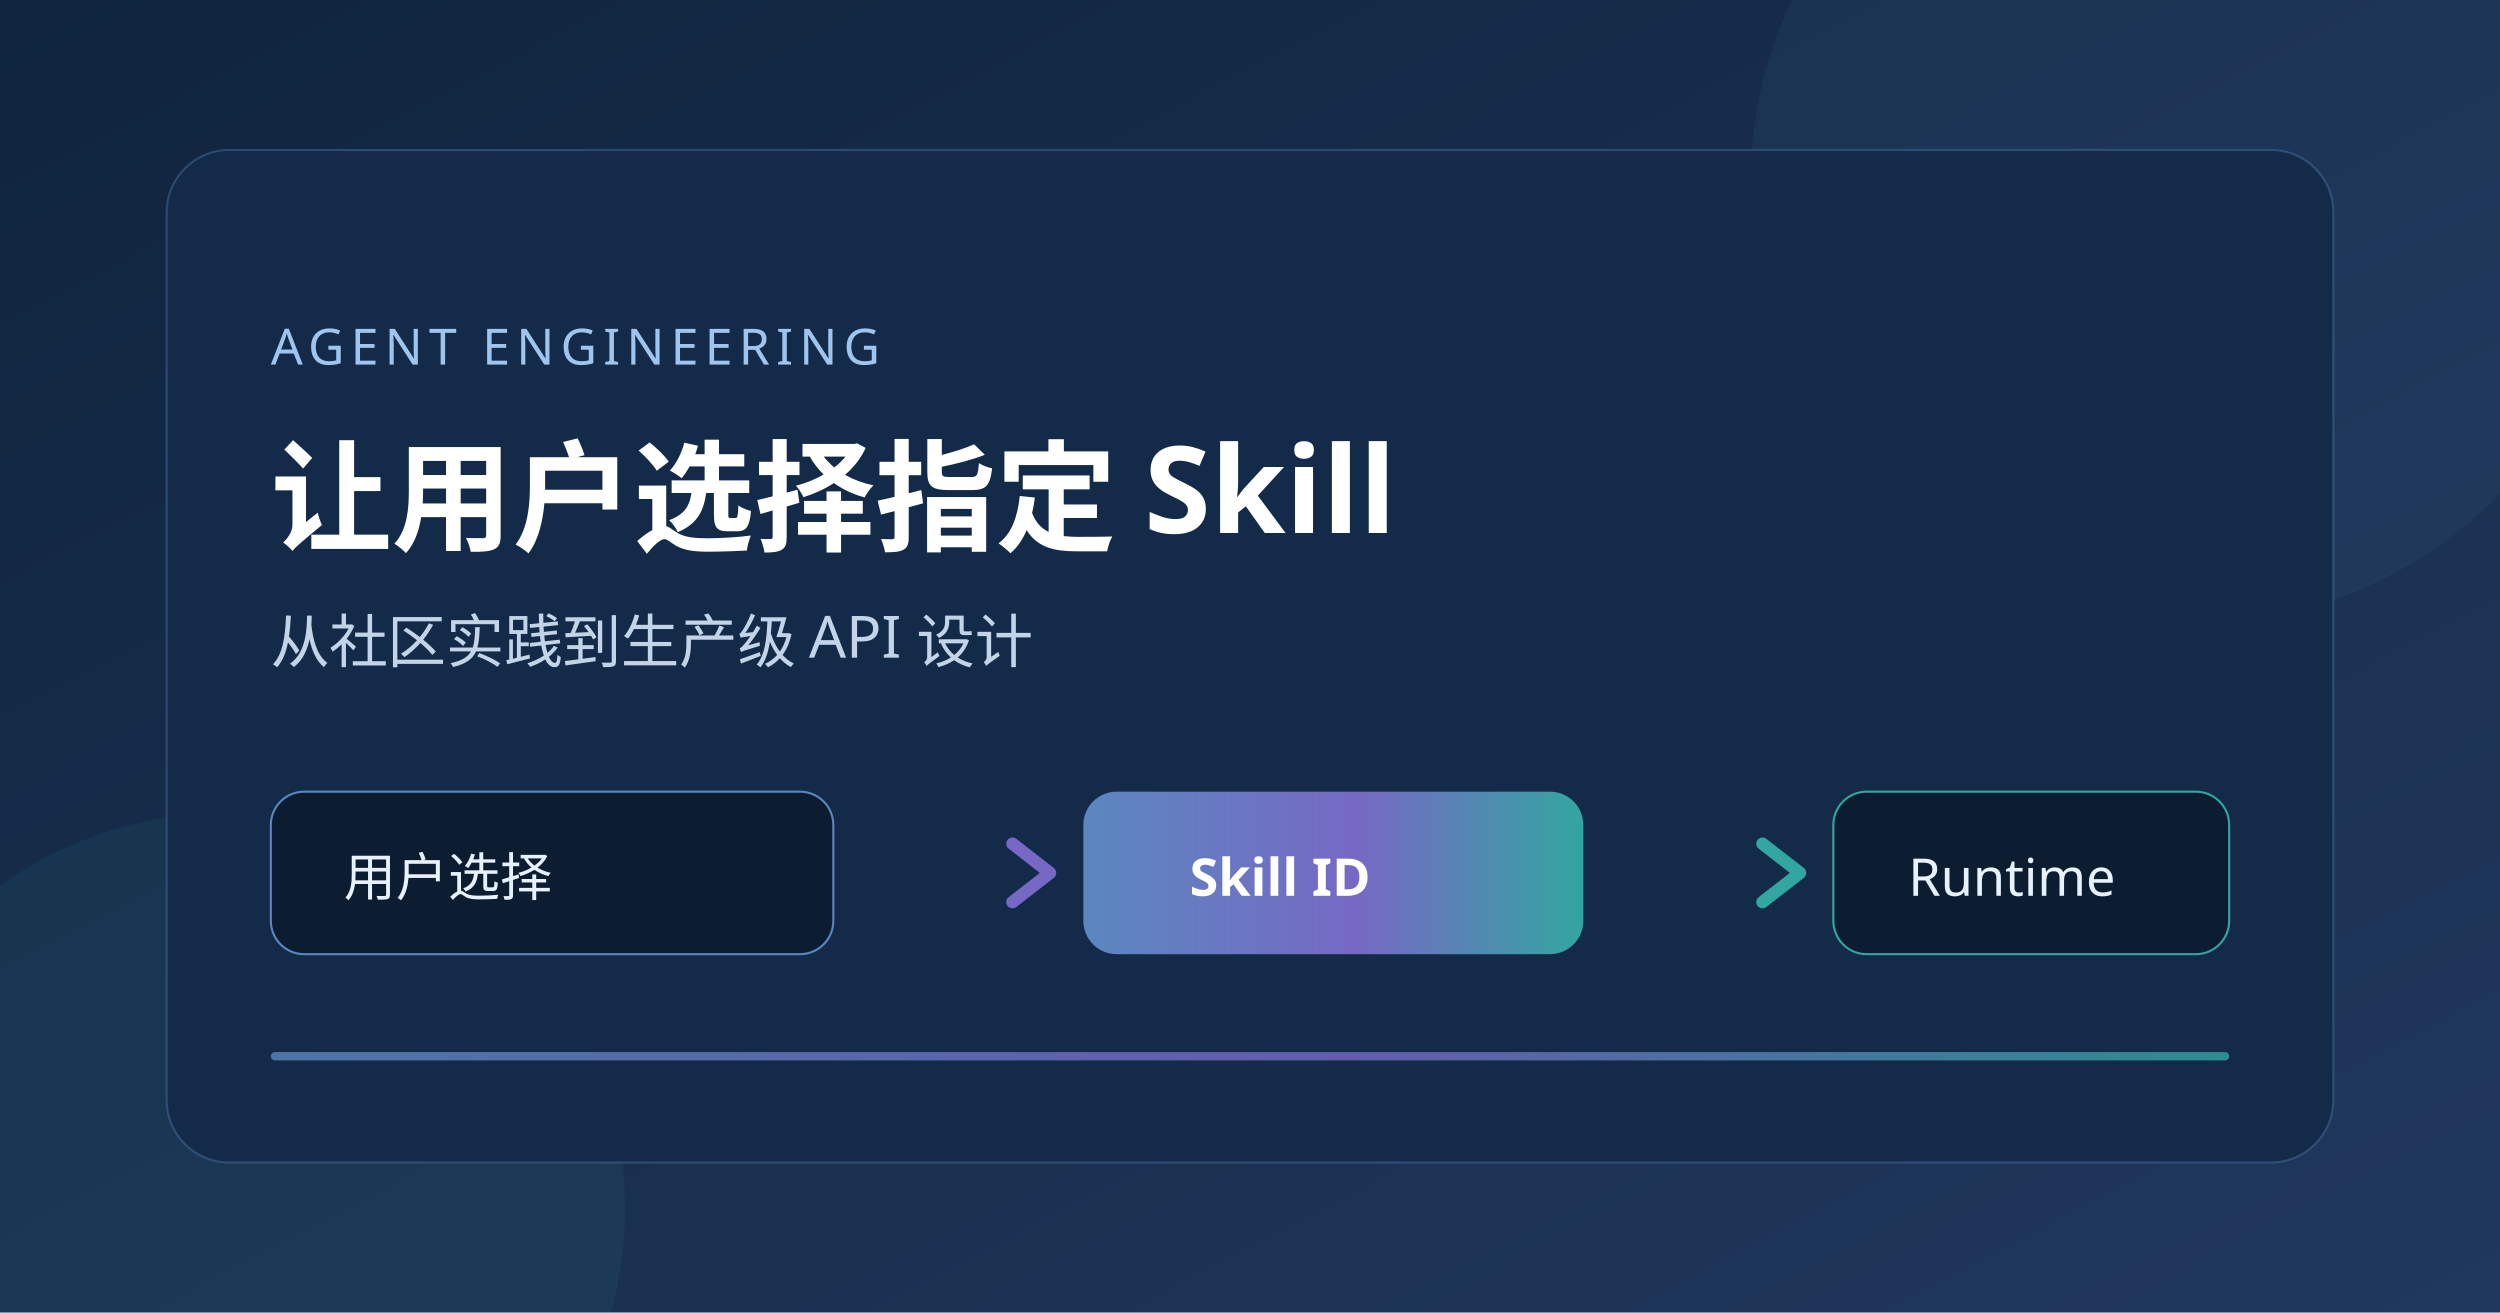
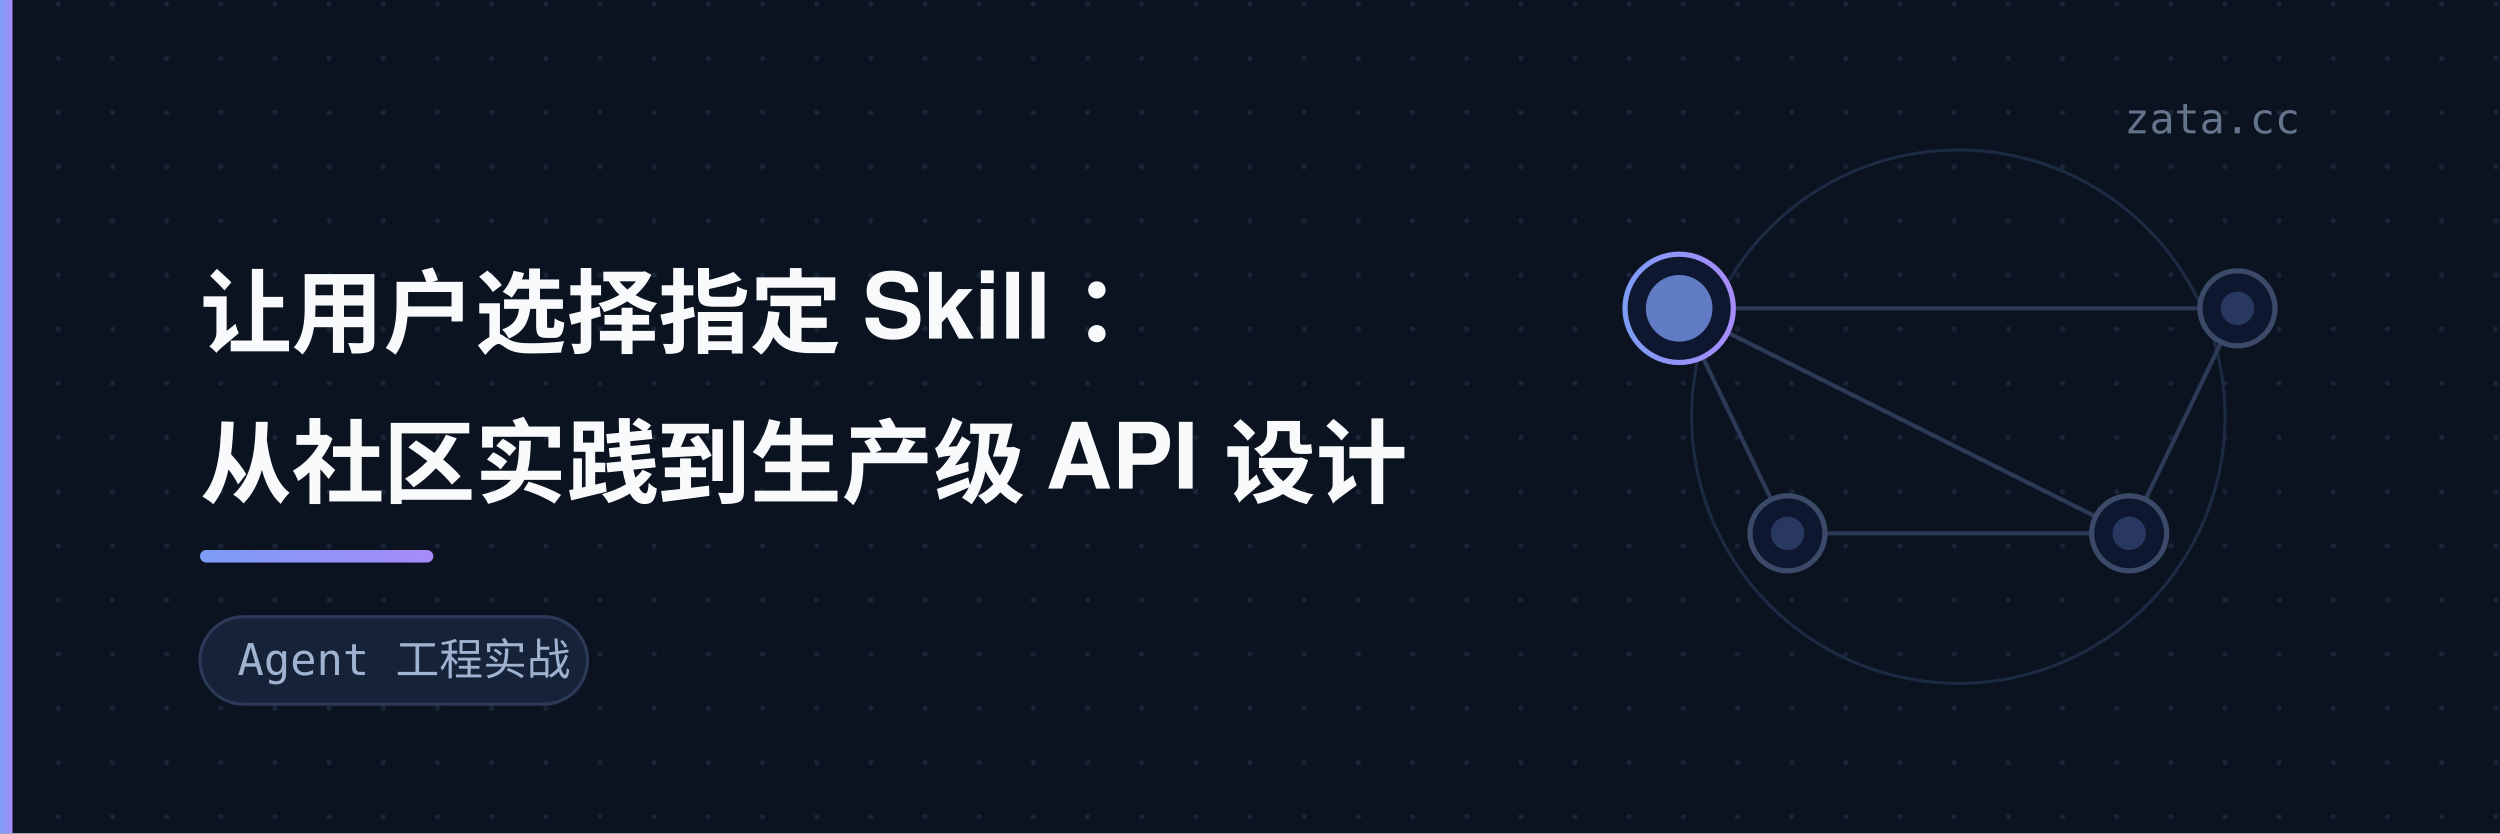
- <svg xmlns="http://www.w3.org/2000/svg" width="1200" height="630" viewBox="0 0 1200 630" role="img" aria-labelledby="title desc">
+ <svg xmlns="http://www.w3.org/2000/svg" width="1200" height="400" viewBox="0 0 1200 400" role="img" aria-label="让用户选择指定 Skill：从社区实践到生产级 API 设计">
  <defs>
-     <linearGradient id="background" x1="0" y1="0" x2="1" y2="1">
-       <stop offset="0" stop-color="#10243e" />
-       <stop offset="1" stop-color="#20385d" />
+     <linearGradient id="accent" x1="0%" y1="0%" x2="100%" y2="0%">
+       <stop offset="0%" stop-color="#7C9CF5" />
+       <stop offset="100%" stop-color="#A78BFA" />
    </linearGradient>
-     <linearGradient id="accent" x1="0" y1="0" x2="1" y2="0">
-       <stop offset="0" stop-color="#5b87bf" />
-       <stop offset="0.55" stop-color="#7768c5" />
-       <stop offset="1" stop-color="#32a6a0" />
-     </linearGradient>
+     <pattern id="dots" width="26" height="26" patternUnits="userSpaceOnUse">
+       <circle cx="2" cy="2" r="1.3" fill="#26324a" />
+     </pattern>
  </defs>
-   <rect width="1200" height="630" fill="url(#background)" />
-   <circle cx="1050" cy="90" r="210" fill="#5b87bf" opacity="0.08" />
-   <circle cx="110" cy="580" r="190" fill="#32a6a0" opacity="0.08" />
-   <rect x="80" y="72" width="1040" height="486" rx="30" fill="#132b49" stroke="#5b87bf" stroke-opacity="0.35" />
-   <text x="130" y="175" fill="#9fc4ee" font-family="sans-serif" font-size="24" letter-spacing="3">AGENT ENGINEERING</text>
-   <text x="130" y="260" fill="#ffffff" font-family="sans-serif" font-size="58" font-weight="700">让用户选择指定 Skill</text>
-   <text x="130" y="318" fill="#c3d4e8" font-family="sans-serif" font-size="28">从社区实践到生产级 API 设计</text>
-   <rect x="130" y="380" width="270" height="78" rx="16" fill="#0c1d32" stroke="#5b87bf" />
-   <text x="165" y="430" fill="#e8f2ff" font-family="sans-serif" font-size="25">用户选择</text>
-   <path d="M410 419 H500" stroke="url(#accent)" stroke-width="6" stroke-linecap="round" />
-   <path d="M486 405 L504 419 L486 433" fill="none" stroke="#7768c5" stroke-width="6" stroke-linecap="round" stroke-linejoin="round" />
-   <rect x="520" y="380" width="240" height="78" rx="16" fill="url(#accent)" />
-   <text x="571" y="430" fill="#ffffff" font-family="sans-serif" font-size="25" font-weight="700">Skill ID</text>
-   <path d="M770 419 H860" stroke="url(#accent)" stroke-width="6" stroke-linecap="round" />
-   <path d="M846 405 L864 419 L846 433" fill="none" stroke="#32a6a0" stroke-width="6" stroke-linecap="round" stroke-linejoin="round" />
-   <rect x="880" y="380" width="190" height="78" rx="16" fill="#0c1d32" stroke="#32a6a0" />
-   <text x="916" y="430" fill="#e8f2ff" font-family="sans-serif" font-size="25">Runtime</text>
-   <rect x="130" y="505" width="940" height="4" rx="2" fill="url(#accent)" opacity="0.8" />
+   <rect width="1200" height="400" fill="#0B1220" />
+   <rect width="1200" height="400" fill="url(#dots)" opacity="0.55" />
+   <rect x="0" y="0" width="6" height="400" fill="url(#accent)" />
+   <text x="1104" y="64" text-anchor="end" font-family="ui-monospace,'SF Mono',Menlo,monospace" font-size="20" fill="#64748B">zata.cc</text>
+   <circle cx="940" cy="200" r="128" fill="none" stroke="#1c2a44" stroke-width="1.5" />
+   <line x1="806" y1="148" x2="1074" y2="148" stroke="#2c3a58" stroke-width="2" />
+   <line x1="806" y1="148" x2="858" y2="256" stroke="#2c3a58" stroke-width="2" />
+   <line x1="1074" y1="148" x2="1022" y2="256" stroke="#2c3a58" stroke-width="2" />
+   <line x1="858" y1="256" x2="1022" y2="256" stroke="#2c3a58" stroke-width="2" />
+   <line x1="806" y1="148" x2="1022" y2="256" stroke="#2c3a58" stroke-width="2" />
+   <circle cx="806" cy="148" r="26" fill="#0e1730" stroke="url(#accent)" stroke-width="2.5" />
+   <circle cx="806" cy="148" r="16" fill="#7C9CF5" opacity="0.75" />
+   <circle cx="1074" cy="148" r="18" fill="#0e1730" stroke="#3b4a68" stroke-width="2.5" />
+   <circle cx="1074" cy="148" r="8" fill="#7C9CF5" opacity="0.25" />
+   <circle cx="858" cy="256" r="18" fill="#0e1730" stroke="#3b4a68" stroke-width="2.5" />
+   <circle cx="858" cy="256" r="8" fill="#7C9CF5" opacity="0.25" />
+   <circle cx="1022" cy="256" r="18" fill="#0e1730" stroke="#3b4a68" stroke-width="2.5" />
+   <circle cx="1022" cy="256" r="8" fill="#7C9CF5" opacity="0.25" />
+   <text x="96" y="166" font-family="'PingFang SC','Noto Sans SC','Helvetica Neue',sans-serif" font-size="44" font-weight="700" fill="#F8FAFC">让用户选择指定 Skill：</text>
+   <text x="96" y="238" font-family="'PingFang SC','Noto Sans SC','Helvetica Neue',sans-serif" font-size="44" font-weight="700" fill="#F8FAFC">从社区实践到生产级 API 设计</text>
+   <rect x="96" y="264" width="112" height="6" rx="3" fill="url(#accent)" />
+   <rect x="96" y="296" width="186" height="42" rx="21" fill="#152238" stroke="#2c3a58" stroke-width="1.5" />
+   <text x="114" y="324" font-family="ui-monospace,'SF Mono',Menlo,monospace" font-size="21" fill="#9FB3D1">Agent 工程实战</text>
</svg>
